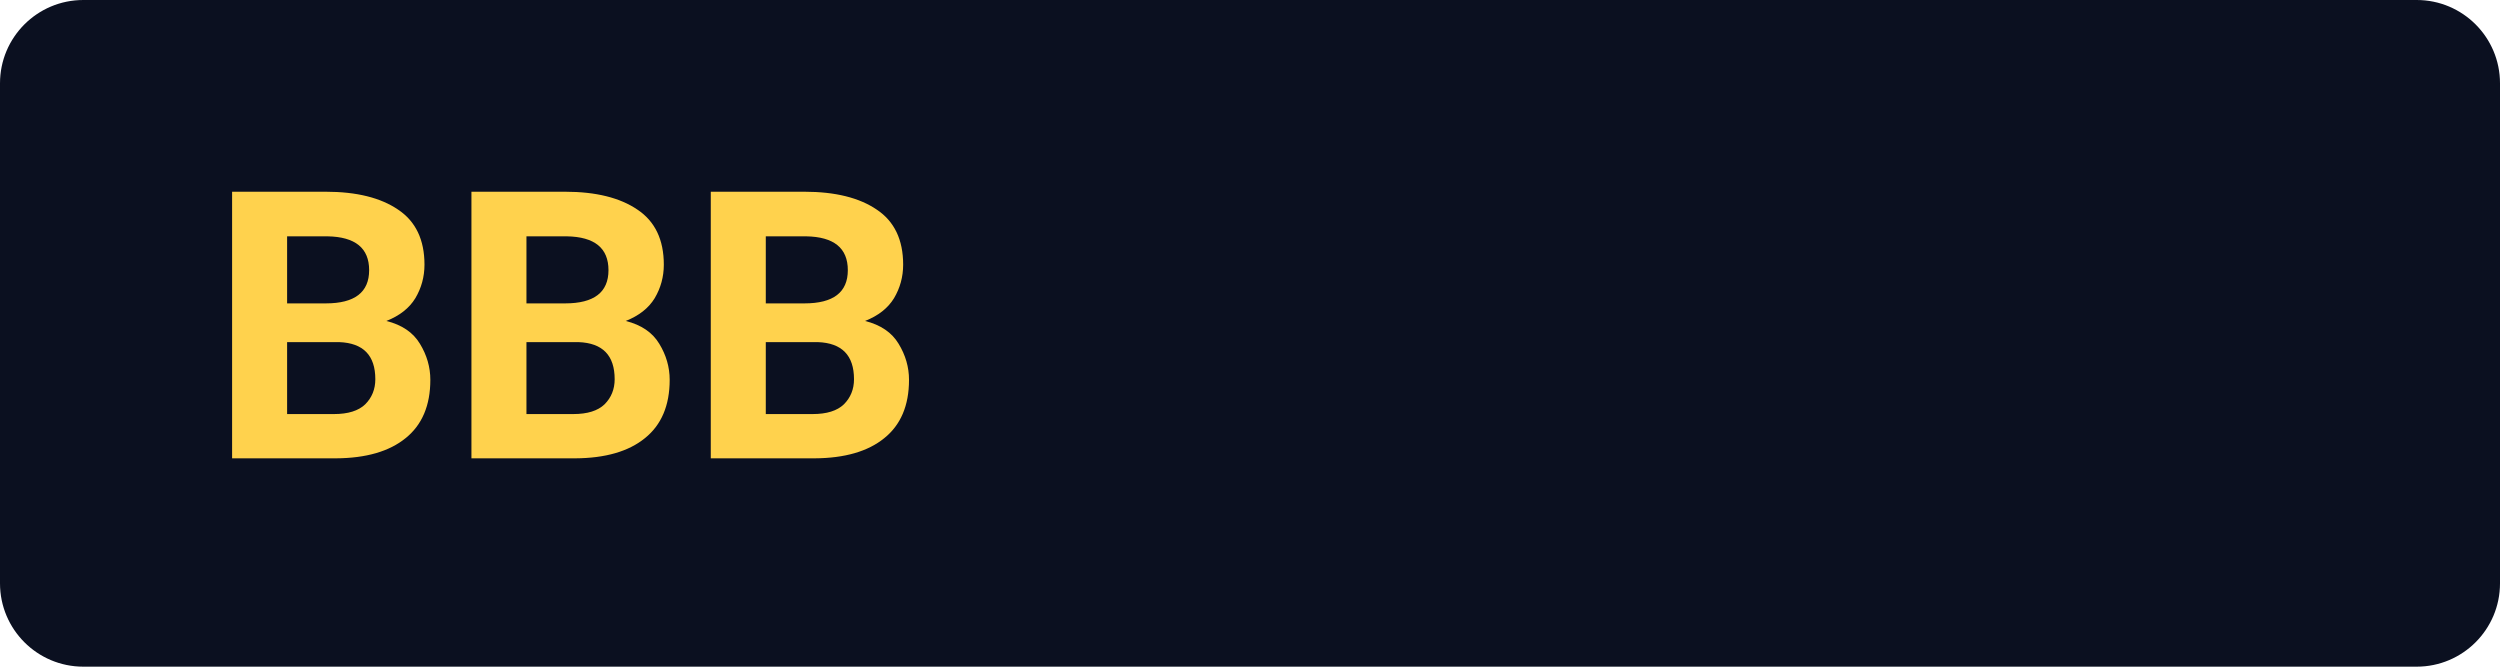
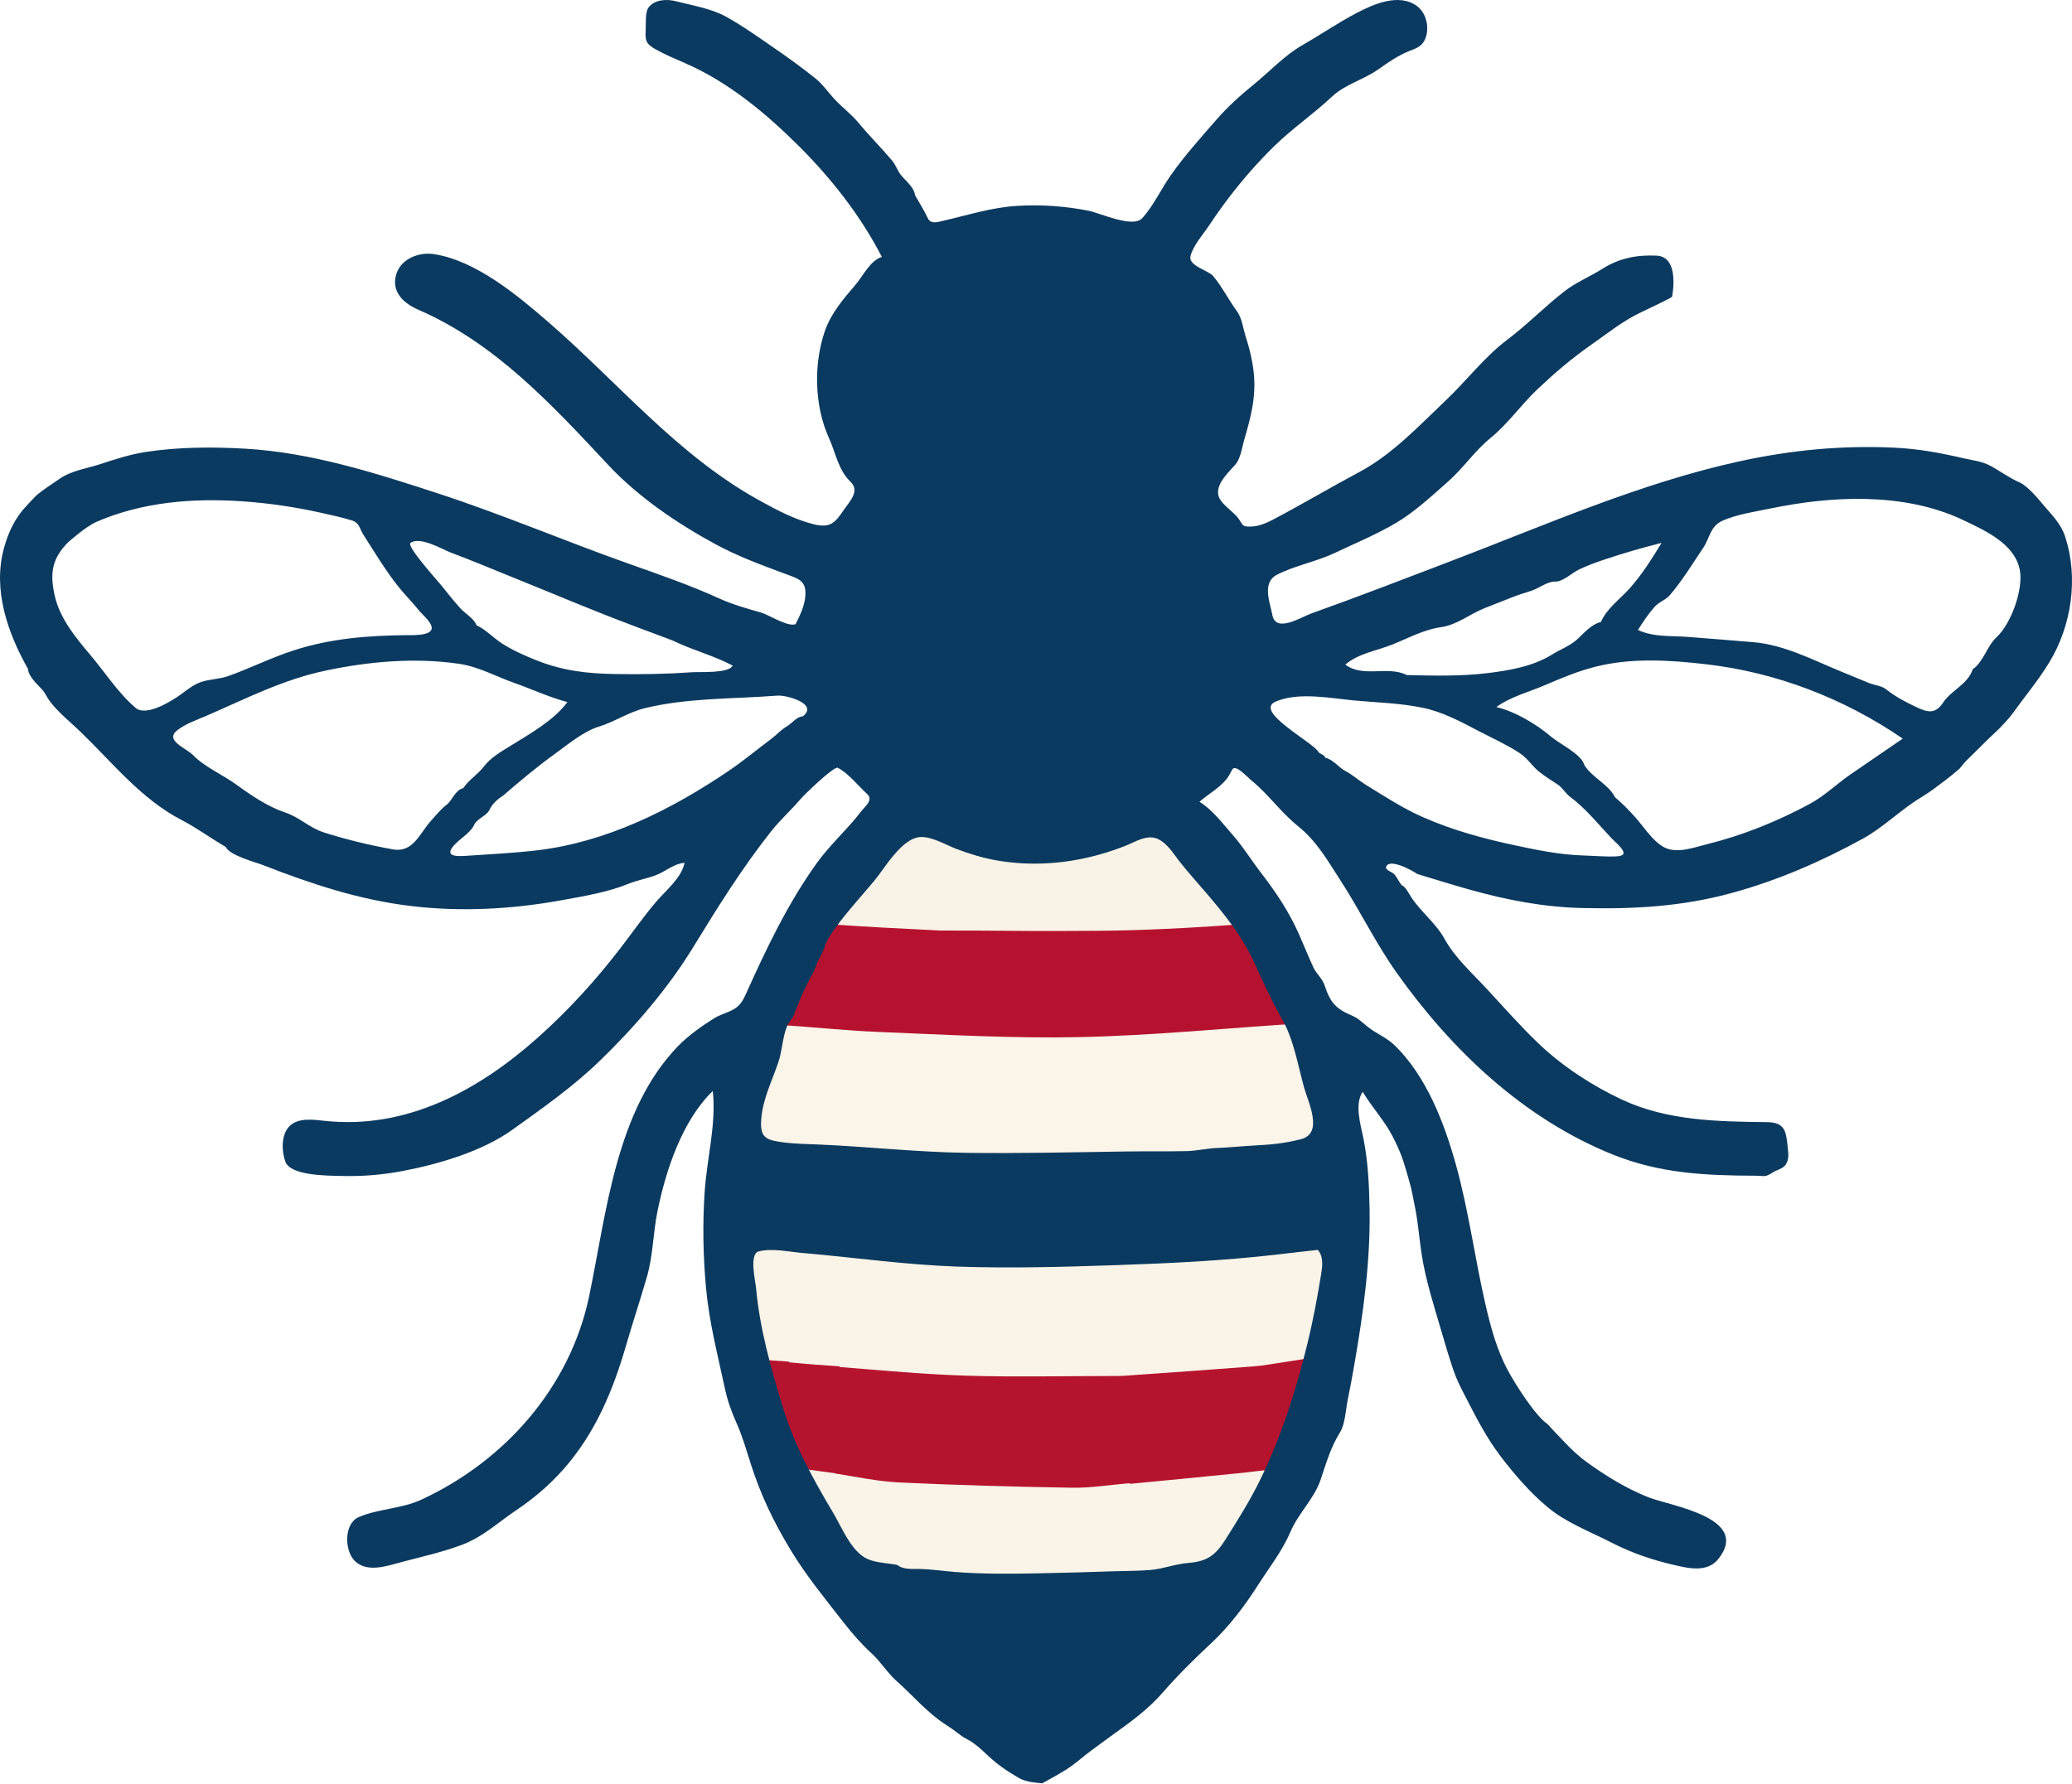
- <svg xmlns="http://www.w3.org/2000/svg" viewBox="0 0 120 32" role="img" aria-label="BBB">
-   <rect width="120" height="32" rx="4" fill="#0b1020" />
-   <g fill="#ffd24d" font-family="system-ui, -apple-system, Segoe UI, Roboto, Arial" font-size="18" font-weight="700">
-     <text x="10" y="22">BBB</text>
-   </g>
+ <svg xmlns="http://www.w3.org/2000/svg" version="1.1" id="Layer_1" x="0px" y="0px" width="535.103px" height="460.659px" viewBox="153.857 58.453 535.103 460.659" enable-background="new 153.857 58.453 535.103 460.659" xml:space="preserve">
+   <path fill="#FAF4E8" d="M347.612,410.805c-0.99-5.032-2.193-10.029-2.907-15.105c-0.663-4.713-0.833-9.511-1.14-14.277  c-0.044-0.704,0.352-1.441,0.952-2.131c10.823,1.216,21.237,2.398,31.651,3.579c9.973,0.464,19.947,0.928,30.479,1.398  c9.263-0.029,17.967-0.068,26.67-0.105c13.581-0.763,27.173-1.352,40.739-2.352c8.391-0.616,16.741-1.858,25.407-2.494  c-0.064,5.215-0.428,10.103-0.791,14.99c-0.956,5.378-1.912,10.755-3.312,16.313c-3.588,0.718-6.732,1.253-10.161,1.75  c-16.937,0.977-33.581,2.222-50.245,2.918c-9.48,0.396-18.998,0.058-28.492-0.232c-11.959-0.363-23.912-1.014-35.867-1.504  c0,0.033,0.064,0.024-0.151-0.118c-4.444-0.495-8.673-0.848-12.896-1.176c0.007,0.023,0.05,0.005-0.154-0.146  c-3.186-0.463-6.167-0.778-9.305-1.151C347.826,410.869,347.719,410.837,347.612,410.805z" />
+   <path fill="#B6132F" d="M485.485,410.313c3.144-0.499,6.288-0.997,9.719-1.501c-1.352,5.78-2.73,11.653-4.707,17.32  c-1.646,4.72-3.99,9.197-6.457,13.909c-3.294,0.447-6.158,0.764-9.313,1.075c-7.174,0.413-14.063,0.763-20.938,1.293  c-2.711,0.208-5.391,0.818-8.157,1.287c-0.072,0.041-0.191-0.073-0.51-0.088c-14.866-0.021-29.416,0.023-43.963-0.068  c-3.999-0.026-7.998-0.409-11.991-0.719c-6.636-0.516-13.265-1.103-19.865-1.666c0.031-0.005,0.028,0.059-0.123-0.141  c-2.825-0.494-5.5-0.788-8.315-1.021c-0.35,0.094-0.551,0.07-0.861-0.181c-0.716-0.497-1.318-0.822-1.919-1.15  c0,0-0.094-0.199-0.045-0.527c-0.339-0.872-0.728-1.419-1.116-1.964c0,0-0.088-0.234-0.075-0.603  c-1.285-3.913-2.737-7.409-3.842-11.013c-1.515-4.941-2.765-9.963-3.872-14.946c2.993,0.191,5.728,0.379,8.463,0.566  c0,0-0.043,0.018,0.119,0.183c4.421,0.456,8.681,0.747,12.941,1.038c0,0-0.064,0.008,0.099,0.179  c11.13,0.89,22.088,1.921,33.068,2.245c12.289,0.361,24.599,0.08,36.9,0.075c1.137,0,2.276,0.021,3.408-0.06  c11.167-0.79,22.335-1.563,33.497-2.428C480.262,411.206,482.868,410.687,485.485,410.313z" />
+   <path fill="#B6122F" d="M354.331,321.905c0,0,0.067-0.285,0.335-0.458c0.938-1.765,1.608-3.356,2.439-5.088  c0.64-1.477,1.116-2.814,1.593-4.178c0-0.021,0.04-0.047,0.263-0.056c0.649-1.07,1.075-2.133,1.501-3.194  c0,0,0.026-0.231,0.245-0.419c0.303-0.527,0.386-0.869,0.475-1.229c0.004-0.016,0.022-0.045,0.242-0.053  c0.664-1.021,1.109-2.034,1.554-3.049c0,0,0.13,0.101,0.261-0.021c0.434-0.872,0.736-1.62,1.069-2.513  c0.03-0.146,0.142-0.42,0.332-0.446c0.419-0.421,0.65-0.814,0.886-1.229c0.006-0.02,0.046-0.036,0.196-0.098  c0.212-0.255,0.272-0.45,0.344-0.772c0.01-0.126,0.113-0.358,0.307-0.425c0.462-0.643,0.729-1.217,1.085-1.973  c0.524-0.846,0.959-1.512,1.673-2.161c9.367,0.427,18.456,0.836,27.729,1.417c2.546,0.257,4.907,0.343,7.455,0.604  c12.546,0.233,24.904,0.298,37.261,0.331c0.352,0,0.705-0.346,1.348-0.536c9.238-0.4,18.184-0.771,27.127-1.207  c2.492-0.121,4.238,0.537,5.539,2.902c2.084,3.792,4.586,7.36,6.912,11.023c0,0-0.094-0.016-0.078,0.192  c0.453,0.885,0.893,1.561,1.33,2.236c0,0-0.094-0.024-0.076,0.209c1.662,4.19,3.307,8.146,4.822,12.305  c-0.771,0.462-1.4,0.896-2.061,0.953c-7.479,0.648-14.953,1.408-22.445,1.807c-10.709,0.566-21.434,1.211-32.148,1.183  c-13.822-0.038-27.648-0.593-41.462-1.143c-11.008-0.438-22.002-1.215-33.005-1.808C355.304,324.901,353.78,324.427,354.331,321.905  z" />
+   <path fill="#FAF4E8" d="M475.018,438.881c2.863-0.346,5.728-0.689,8.845-0.997c-1.777,4.333-3.672,8.713-5.885,12.896  c-1.82,3.443-4.111,6.591-6.022,9.98c-1.697,3.014-3.999,4.436-7.27,4.266c-0.938-0.048-1.9,0.423-3.239,0.408  c-26.408,2.717-52.426,2.5-78.444-0.28c-2.566-0.133-5.227,0.132-7.662-0.548c-1.454-0.405-2.896-2.061-3.755-3.549  c-4.18-7.247-8.163-14.629-12.254-22.333c0.238-0.604,0.512-0.844,0.788-1.08c0.195,0.088,0.396,0.113,0.943,0.191  c2.982,0.458,5.625,0.8,8.269,1.145c0,0,0.003-0.07,0.176,0.084c5.685,0.906,11.18,2.078,16.712,2.335  c14.818,0.686,29.651,1.116,44.48,1.351c4.907,0.077,9.826-0.745,14.74-1.157c0,0,0.119,0.126,0.484,0.133  C455.866,440.781,465.442,439.832,475.018,438.881z" />
+   <path fill="#F9F3E7" d="M396.698,298.823c-9.089-0.449-18.178-0.898-27.573-1.551c-0.346-0.323-0.386-0.439-0.427-0.556  c5.125-6.682,10.108-13.5,15.424-20.002c3.842-4.7,5-4.688,10.168-2.19c18.319,8.854,36.646,8.447,54.857-0.271  c3.096-1.483,5.606-1.815,7.937,1.126c5.687,7.171,11.365,14.35,16.833,21.841c-9.156,0.717-18.099,1.203-27.044,1.491  c-6.787,0.221-13.579,0.188-20.658,0.232c-3.412-0.014-6.537,0.012-9.945-0.037C409.557,298.829,403.128,298.827,396.698,298.823z" />
+   <path fill="#FBF4E9" d="M353.82,323.155c8.957,0.452,17.902,1.497,26.868,1.86c17.447,0.708,34.917,1.722,52.357,1.33  c18.774-0.422,37.524-2.312,56.547-3.523c0.962,3.607,1.63,7.189,2.372,10.748c1.263,6.056,2.564,12.101,3.867,18.145  c0.442,2.051,0.131,3.323-1.956,3.439c-3.251,0.183-6.497,0.512-9.742,0.817c-7.522,0.711-15.035,1.687-22.568,2.106  c-9.176,0.509-18.371,0.531-27.557,0.813c-6.393,0.197-12.786,0.745-19.175,0.652c-7.792-0.111-15.58-0.691-23.368-1.135  c-9.633-0.547-19.266-1.094-28.892-1.78c-4.304-0.307-8.594-0.914-12.883-1.468c-1.962-0.253-2.96-1.307-2.323-3.97  C349.577,341.96,351.676,332.693,353.82,323.155z" />
+   <path fill="#0B3A60" d="M359.317,219.692c1.171-2.326,2.367-4.799,2.535-7.443c0.247-3.883-1.91-4.341-5.103-5.527  c-6.238-2.315-12.335-4.551-18.199-7.736c-9.823-5.335-19.896-12.181-27.562-20.376c-14.479-15.478-29.165-31.497-49.082-40.142  c-3.864-1.677-7.189-4.742-5.649-9.367c1.291-3.876,5.857-5.583,9.636-5.009c10.859,1.648,21.637,10.671,29.679,17.65  c18.104,15.712,33.247,34.305,54.422,45.991c4.403,2.43,8.849,4.801,13.746,6.075c4.174,1.085,5.555,0.058,7.891-3.433  c1.576-2.355,4.44-5.012,1.842-7.513c-3.139-3.021-3.777-7.406-5.529-11.244c-3.737-8.188-4.021-18.975-1.113-27.503  c1.625-4.767,4.821-8.411,8.027-12.18c1.922-2.261,3.713-6.156,6.734-7.125c-5.475-10.637-12.991-20.209-21.444-28.636  c-8.473-8.446-18.142-16.491-29.175-21.322c-2.607-1.142-5.249-2.23-7.735-3.624c-2.536-1.42-2.807-2.233-2.625-5.074  c0.094-1.476-0.197-4.57,0.746-5.785c1.632-2.103,4.747-2.193,7.057-1.597c4.115,1.061,9.144,1.893,12.854,3.942  c4.639,2.563,8.957,5.693,13.311,8.689c3.45,2.373,6.556,4.676,9.82,7.267c1.763,1.399,3.209,3.436,4.718,5.117  c2.067,2.305,4.582,4.108,6.537,6.483c2.753,3.343,5.81,6.356,8.587,9.657c0.989,1.175,1.39,2.639,2.298,3.75  c1.166,1.427,3.429,3.228,3.621,5.188c1.139,1.989,2.317,3.865,3.292,5.933c0.811,1.721,2.724,0.971,4.332,0.601  c6.311-1.454,12.146-3.354,18.704-3.763c6.214-0.387,12.469,0.055,18.575,1.269c2.813,0.559,11.357,4.54,13.745,1.936  c2.919-3.184,5.001-7.713,7.497-11.245c3.567-5.048,7.702-9.636,11.75-14.289c2.866-3.295,6.233-6.317,9.631-9.073  c4.108-3.334,7.953-7.514,12.545-10.139c4.665-2.666,8.996-5.658,13.803-8.196c4.516-2.385,11.094-5.288,15.73-1.905  c2.579,1.882,3.406,6.008,2.012,8.827c-0.895,1.808-2.381,2.16-4.107,2.863c-2.744,1.116-5.363,2.907-7.756,4.615  c-3.873,2.765-8.676,3.909-12.067,7.112c-4.727,4.461-10.129,8.125-14.803,12.684c-4.232,4.129-8.143,8.583-11.729,13.282  c-1.785,2.338-3.49,4.737-5.118,7.187c-1.517,2.284-4.293,5.401-4.899,8.098c-0.553,2.459,4.616,3.619,5.85,5.088  c2.331,2.775,4.044,6.237,6.153,9.093c1.327,1.797,1.612,4.599,2.34,6.819c0.942,2.881,1.635,5.85,1.977,8.864  c0.708,6.259-0.69,11.576-2.427,17.497c-0.57,1.946-0.913,4.806-2.266,6.392c-1.696,1.99-4.738,4.634-4.492,7.548  c0.212,2.504,3.833,4.443,5.24,6.391c1.2,1.663,0.844,2.241,3.375,2.114c1.993-0.1,3.847-0.886,5.588-1.803  c7.531-3.962,14.801-8.295,22.301-12.293c8.488-4.524,15.405-11.956,22.321-18.519c5.288-5.018,10.043-11.262,15.769-15.574  c5.19-3.908,9.763-8.625,14.896-12.61c2.95-2.29,6.734-3.854,9.942-5.885c4.196-2.655,8.846-3.542,13.825-3.292  c6.147,0.308,3.981,10.591,3.978,10.649c-0.75,0.531-6.358,3.218-7.706,3.838c-4.806,2.209-8.97,5.593-13.307,8.63  c-4.883,3.42-9.31,7.195-13.641,11.285c-4.256,4.018-7.736,9.047-12.239,12.713c-4.107,3.345-6.971,7.735-10.914,11.207  c-4.279,3.767-8.514,7.77-13.434,10.694c-4.938,2.936-10.615,5.293-15.826,7.766c-4.814,2.284-10.312,3.245-14.979,5.651  c-3.903,2.011-1.83,7.044-1.17,10.406c0.93,4.74,7.383,0.536,10.204-0.469c11.995-4.272,23.796-8.859,35.695-13.392  c24.635-9.384,49.141-20.29,74.994-25.908c13.188-2.866,26.178-4.099,39.649-3.473c6.221,0.289,11.719,1.291,17.767,2.699  c2.482,0.579,4.836,0.77,7.123,1.986c2.458,1.307,4.947,3.199,7.522,4.282c2.125,0.939,4.942,4.375,5.902,5.536  c2.384,2.882,4.747,4.938,5.942,8.653c3.406,10.584,1.583,22.878-4.165,32.326c-2.842,4.67-6.227,8.661-9.378,13.065  c-0.987,1.379-2.307,2.715-3.479,3.972c-2.609,2.432-4.284,4.11-6.813,6.625c-1.217,1.21-1.769,1.58-3.469,3.75  c-0.993,0.871-2.568,2.175-3.625,2.969c-2.363,1.773-3.835,2.956-6.357,4.486c-5.249,3.184-9.723,7.75-15.063,10.679  c-10.75,5.897-21.939,10.764-33.801,14.005c-12.919,3.531-25.402,4.207-38.739,3.887c-9.946-0.239-19.563-2.11-29.119-4.798  c-4.488-1.263-8.939-2.65-13.399-4.006c-1.362-1.004-7.659-4.381-8.078-1.551c0.475,0.885,1.656,1.003,2.273,1.748  c0.712,0.856,1.119,1.91,1.844,2.757c0.833,0.109,2.063,2.507,2.483,3.137c2.487,3.731,6.372,6.714,8.506,10.606  c2.697,4.918,7.109,8.845,10.893,12.924c4.498,4.851,8.791,9.768,13.591,14.331c6.068,5.767,13.808,10.825,21.447,14.373  c11.775,5.467,24.701,5.632,37.378,5.786c4.766,0.058,4.917,2.438,5.388,6.649c0.18,1.611,0.372,3.539-0.939,4.762  c-0.813,0.757-1.916,0.94-2.835,1.524c-2.233,1.419-2.072,0.915-4.551,0.906c-12.997-0.051-24.782-0.568-37.022-5.527  c-22.959-9.302-41.419-26.849-55.611-46.811c-5.41-7.609-9.456-16.046-14.525-23.87c-3.408-5.259-6.089-10.115-11.033-14.108  c-4.401-3.554-7.628-8.218-12.031-11.811c-1.046-0.854-3.917-4.046-4.821-2.939c-0.24,0.293-0.536,0.966-0.794,1.425  c-1.721,3.071-5.228,4.794-7.792,7.049c3.207,1.89,5.979,5.596,8.417,8.352c2.813,3.181,5.08,6.878,7.668,10.237  c3.803,4.937,7.104,9.922,9.631,15.639c1.256,2.841,2.412,5.725,3.715,8.544c0.762,1.65,2.33,2.899,2.901,4.652  c1.467,4.507,2.961,6.073,7.177,7.859c1.571,0.665,2.608,1.774,3.932,2.831c2.275,1.818,4.896,2.764,7.002,4.818  c8.207,8.012,12.787,20.007,15.796,30.814c3.319,11.925,4.874,24.191,7.663,36.229c1.32,5.697,2.9,11.583,5.678,16.765  c2.216,4.134,7.381,12.125,10.381,14.042c1.458,1.667,2.788,2.997,4.052,4.343c1.883,2.006,3.794,3.841,6.03,5.458  c4.902,3.545,10.269,6.851,15.905,9.071c5.717,2.252,26.556,5.256,18.069,15.928c-2.827,3.556-7.557,2.459-11.368,1.578  c-5.763-1.334-11.023-3.124-16.301-5.832c-5.439-2.792-11.593-5.102-16.326-9.031c-4.577-3.799-8.555-8.403-12.157-13.113  c-3.825-5-6.446-10.241-9.322-15.82c-1.282-2.487-2.193-4.285-3.082-6.93c-1.118-3.324-2.101-6.686-3.085-10.053  c-1.867-6.384-3.959-12.854-4.976-19.44c-0.456-2.957-0.737-5.938-1.163-8.899c-0.212-1.475-0.46-2.944-0.784-4.398  c-0.242-1.087-0.523-3.194-1.367-6.007c-1.285-4.552-1.985-6.924-4.191-11.197c-2.133-4.13-5.353-7.549-7.731-11.522  c-2.197,3.235-0.49,8.636,0.2,12.1c1.176,5.9,1.465,12.025,1.574,18.028c0.246,13.573-1.61,26.963-3.925,40.306  c-0.538,3.101-1.115,6.191-1.741,9.275c-0.494,2.437-0.635,6.108-1.972,8.265c-2.387,3.85-3.521,7.779-4.979,12.163  c-1.651,4.966-5.673,8.544-7.814,13.528c-2.157,5.021-5.414,9.118-8.345,13.706c-3.395,5.313-7.473,10.741-12.079,15.023  c-4.409,4.101-8.727,8.371-12.679,12.918c-3.63,4.174-8.195,7.487-12.7,10.709c-1.985,1.421-3.711,2.729-5.68,4.167  c-1.75,1.278-3.625,2.938-5.116,3.999c-2.368,1.686-4.98,2.998-7.503,4.441c-2.003-0.183-4.313-0.384-6.092-1.417  c-2.849-1.654-5.477-3.424-7.866-5.679c-1.729-1.632-3.523-3.343-5.669-4.419c-0.831-0.416-1.485-0.924-2.222-1.488  c-0.902-0.69-1.844-1.375-2.82-1.992c-5.063-3.201-8.691-7.684-12.961-11.445c-2.36-2.08-4.112-5.021-6.5-7.189  c-2.48-2.252-5.096-5.242-7.232-7.995c-4.758-6.131-9.572-11.961-13.595-18.615c-4.382-7.246-7.707-14.131-10.29-22.193  c-1.128-3.521-2.135-7.097-3.64-10.482c-0.692-1.559-1.274-2.993-1.837-4.618c-0.557-1.61-0.986-3.297-1.339-4.938  c-1.846-8.573-3.972-16.773-4.775-25.567c-0.754-8.262-0.901-16.58-0.337-24.858c0.581-8.538,3.022-17.381,2.095-25.94  c-7.91,7.622-12.139,20.518-14.275,30.996c-1.152,5.655-1.141,11.49-2.748,17.043c-1.716,5.928-3.666,11.788-5.387,17.721  c-3.404,11.735-7.98,22.679-16.152,31.935c-3.694,4.184-7.74,7.591-12.355,10.701c-4.782,3.223-8.467,6.809-13.985,8.872  c-5.017,1.876-10.263,3.032-15.431,4.401c-3.677,0.975-8.881,2.869-12.099-0.257c-2.71-2.632-2.91-9.662,1.014-11.353  c5.088-2.189,11.011-2.114,16.174-4.507c21.55-9.988,38.417-29.069,43.313-52.568c4.497-21.585,6.893-48.031,22.982-64.606  c2.594-2.673,6.051-5.132,9.203-7.103c1.425-0.892,2.792-1.276,4.281-1.942c2.459-1.099,3.164-2.498,4.24-4.89  c5.18-11.515,10.648-22.933,18.021-33.242c3.444-4.815,7.92-8.719,11.504-13.412c1.036-1.356,3.269-2.953,1.545-4.522  c-2.286-2.081-4.807-5.332-7.554-6.752c-0.981-0.507-8.656,6.931-9.576,8.015c-2.485,2.932-5.301,5.412-7.678,8.422  c-7.466,9.458-13.785,19.575-20.06,29.838c-6.567,10.739-15.192,20.746-24.241,29.49c-6.881,6.65-14.736,12.166-22.493,17.727  c-7.803,5.595-18.977,8.869-28.325,10.655c-5.232,1.001-10.57,1.435-15.896,1.279c-3.307-0.097-13.043,0.024-14.412-3.697  c-0.994-2.7-1.112-6.985,1.069-9.16c2.279-2.273,6.208-1.691,9.083-1.38c21.102,2.284,39.683-7.825,54.989-21.447  c7.905-7.036,14.965-14.783,21.404-23.173c3.067-3.996,5.981-8.175,9.251-12.008c2.527-2.962,6.446-6.024,7.306-10.015  c-2.563,0.161-4.623,1.983-6.883,2.969c-2.411,1.052-5.055,1.398-7.484,2.397c-5.37,2.208-11.424,3.205-17.164,4.254  c-12.973,2.371-26.229,3.102-39.341,1.509c-13.223-1.605-25.618-5.707-37.964-10.541c-1.96-0.768-8.615-2.457-9.676-4.705  c-3.916-2.283-7.417-4.886-11.476-6.996c-10.369-5.387-17.797-14.806-26.028-22.748c-2.651-2.558-5.575-4.852-7.843-7.784  c-0.846-1.093-1.192-2.192-2.135-3.211c-1.273-1.375-3.413-3.257-3.585-5.26c-5.225-9.278-9.119-20.33-6.22-31.084  c1.136-4.214,2.95-7.995,5.886-11.066c0.822-0.86,1.546-1.677,2.421-2.552c1.042-0.917,1.936-1.527,2.979-2.271  c1.222-0.85,1.832-1.229,3.131-2.13c3.056-2.12,7.086-2.659,10.561-3.803c3.852-1.269,7.734-2.518,11.755-3.131  c8.363-1.275,17.074-1.314,25.503-0.837c17.143,0.971,33.79,6.298,50.039,11.614c16.601,5.431,32.648,12.278,49.098,18.107  c7.816,2.77,15.613,5.453,23.17,8.886c3.615,1.642,7.156,2.638,10.949,3.712C352.323,217.223,357.247,220.444,359.317,219.692   M283.791,263.963c-1.356,0.849-2.977,2.272-3.573,3.799c-1.005,1.686-3.342,2.153-4.057,4.082c-1.166,1.994-3.626,3.319-5.138,5.06  c-2.585,2.977,1.184,2.761,3.429,2.607c5.984-0.409,11.98-0.699,17.94-1.389c18.123-2.099,34.931-10.564,49.722-20.588  c3.844-2.605,7.238-5.473,10.898-8.199c1.318-0.982,2.665-2.47,4.073-3.264c1.166-0.657,2.569-2.553,4.082-2.563  c4.223-3.256-4.254-5.545-6.502-5.369c-5.941,0.466-11.903,0.582-17.85,0.975c-5.523,0.365-11.054,0.961-16.441,2.275  c-4.246,1.036-7.708,3.485-11.829,4.752c-4.075,1.252-8.207,4.756-11.607,7.21C292.368,256.649,288.063,260.291,283.791,263.963   M276.919,219.964c2.376,1.101,4.396,3.292,6.606,4.717c2.692,1.735,5.754,3.091,8.723,4.28c6.924,2.772,13.204,3.494,20.609,3.608  c6.709,0.104,13.167-0.003,19.855-0.473c1.833-0.129,9.506,0.351,10.344-1.721c-4.947-2.624-10.33-3.962-15.36-6.414  c-0.539-0.263-9.905-3.676-9.9-3.733c-10.694-3.975-21.178-8.483-31.762-12.74c-5.199-2.091-10.354-4.278-15.607-6.235  c-2.146-0.799-8.115-4.387-10.55-2.551c-1.13,0.852,7.157,9.936,8.05,11.074c1.597,2.036,3.106,3.888,4.822,5.804  C273.97,216.945,276.257,218.195,276.919,219.964 M171.383,198.594c-1.61,1.638-3.105,3.669-3.691,6.091  c-0.61,2.522-0.257,5.204,0.313,7.698c1.324,5.786,5.262,10.625,9.014,15.049c3.774,4.451,7.445,10.152,11.9,13.904  c2.715,2.287,9.293-1.787,11.61-3.481c1.672-1.223,3.313-2.582,5.308-3.247c2.275-0.758,4.706-0.708,7.007-1.53  c5.789-2.068,11.234-4.832,17.121-6.705c9.597-3.054,19.003-3.745,28.95-3.854c1.219-0.014,6.327,0.241,6.436-1.768  c0.083-1.535-2.508-3.617-3.37-4.697c-1.681-2.105-3.601-3.996-5.274-6.099c-3.249-4.083-6.207-9-9.046-13.449  c-1.005-1.575-0.932-3.012-3.026-3.649c-2.592-0.789-5.285-1.369-7.927-1.957c-6.668-1.482-13.444-2.486-20.26-2.951  c-12.8-0.872-25.826,0.159-37.708,5.321C175.938,194.489,171.383,198.594,171.383,198.594z M562.99,256.025  c2.019,3.321,6.293,4.997,7.949,8.372c1.954,1.629,3.303,3.073,4.954,4.856c2.335,2.521,4.596,6.324,7.605,7.993  c3.337,1.85,7.762,0.129,11.153-0.71c9.303-2.303,18.255-5.92,26.677-10.478c3.824-2.069,6.916-5.159,10.482-7.603  c4.48-3.071,8.961-6.141,13.441-9.211c-15.094-10.338-32.563-17.102-50.759-19.202c-9.457-1.091-19.204-1.714-28.534,0.617  c-4.455,1.114-8.715,2.886-12.923,4.699c-4.188,1.805-9.009,3.036-12.733,5.729c4.967,1.215,10.359,4.438,14.208,7.717  C556.577,250.565,562.311,253.3,562.99,256.025 M496.127,254.198c2.116,0.454,3.448,2.573,5.33,3.498  c1.823,0.98,3.358,2.387,5.116,3.475c4.625,2.864,9.627,6.098,14.677,8.326c7.916,3.493,15.77,5.586,24.107,7.37  c5.661,1.211,11.459,2.381,17.316,2.563c2.889,0.089,5.881,0.376,8.767,0.228c3.917-0.202,0.001-3.216-1.167-4.438  c-3.587-3.752-6.717-7.797-10.903-10.915c-1.27-0.946-1.944-2.347-3.186-3.168c-1.619-1.07-3.277-2.097-4.799-3.304  c-1.907-1.512-2.915-3.438-5.114-4.877c-3.286-2.15-6.914-3.784-10.392-5.59c-4.787-2.486-9.388-5.035-14.72-6.113  c-5.907-1.195-11.543-1.308-17.486-1.854c-6.073-0.559-14.385-2.264-20.326,0.26c-5.883,2.498,9.417,10.379,10.991,13.001  C494.719,253.293,495.91,253.358,496.127,254.198 M203.588,253.393c3.178,3.273,7.786,5.155,11.446,7.833  c3.601,2.635,8.096,5.653,12.434,7.093c3.882,1.288,6.188,3.941,10.082,5.18c5.796,1.845,11.751,3.264,17.731,4.354  c5.283,0.963,6.896-4.082,9.938-7.452c1.261-1.397,2.499-2.949,4.001-4.098c1.458-1.115,2.206-3.804,4.272-4.252  c1.392-2.138,3.791-3.561,5.353-5.623c1.765-2.331,4.531-3.88,6.974-5.391c4.986-3.082,11.023-6.471,14.58-11.22  c-4.666-1.243-9.061-3.302-13.603-4.906c-4.822-1.703-9.331-4.258-14.439-4.995c-11.423-1.646-23.124-0.613-34.37,1.753  c-11.143,2.345-20.638,7.287-30.979,11.75c-2.464,1.063-5.108,1.958-7.272,3.59C196.21,249.673,201.807,251.646,203.588,253.393   M663.321,231.328c2.87-2.01,3.579-5.868,6.14-8.258c3.87-3.611,6.988-12.492,6.01-17.435c-1.346-6.796-9.048-10.167-14.499-12.786  c-7.753-3.725-16.513-5.283-25.061-5.505c-8.388-0.218-16.785,0.798-24.99,2.489c-3.953,0.814-8.426,1.474-12.142,3.09  c-3.286,1.429-3.314,4.462-5.082,7.083c-2.692,3.99-5.445,8.515-8.58,12.166c-1.147,1.337-2.759,1.684-3.975,3.066  c-1.607,1.827-2.992,3.876-4.273,5.941c4.028,1.928,8.747,1.451,13.072,1.808c5.583,0.461,11.173,0.865,16.754,1.349  c8.009,0.694,15.352,4.594,22.683,7.606c2.377,0.977,4.748,1.966,7.129,2.932c1.455,0.591,3.262,0.672,4.52,1.689  c2.194,1.774,4.857,3.172,7.391,4.384c3.01,1.44,5.141,2.215,7.26-1.014C657.794,236.708,662.027,235.285,663.321,231.328   M364.32,308.641c-0.284,0.916-1.023,1.99-1.432,2.841c-0.79,1.645-1.642,3.231-2.322,4.926c-0.56,1.394-1.123,2.787-1.674,4.186  c-0.478,1.211-1.27,1.703-1.742,2.857c-1.235,3.016-1.279,6.438-2.325,9.519c-1.605,4.729-3.992,9.383-4.375,14.607  c-0.32,4.354,0.892,5.271,4.91,5.859c3.491,0.511,7.024,0.53,10.541,0.688c12.542,0.564,24.997,1.955,37.571,2.12  c13.719,0.18,27.449-0.14,41.167-0.351c5.294-0.082,10.604,0.027,15.893-0.098c2.041-0.048,5.382-0.709,7.289-0.781  c3.12-0.116,6.248-0.448,9.375-0.625c4.61-0.262,8.165-0.494,12.675-1.68c5.868-1.542,1.808-9.561,0.75-13.407  c-1.6-5.815-2.659-12.356-5.676-17.613c-2.774-4.836-5.061-10-7.4-15.063c-2.987-6.465-7.529-12.06-12.104-17.432  c-2.35-2.758-4.822-5.452-7.047-8.313c-1.576-2.027-3.094-4.574-5.509-5.706c-2.773-1.3-5.928,0.8-8.449,1.793  c-3.352,1.32-6.806,2.381-10.326,3.148c-7.52,1.638-15.339,1.908-22.929,0.58c-3.506-0.614-6.886-1.663-10.216-2.908  c-2.79-1.043-6.244-3.196-9.279-3.122c-4.861,0.119-9.357,8.084-12.061,11.332c-3.313,3.979-6.893,7.805-9.926,12.006  c-1.135,1.572-2.343,3.281-2.917,5.156c-0.191,0.626-0.586,1.353-0.815,1.956c-0.417,0.708-1.083,1.854-1.479,3.167L364.32,308.641z   M567.303,219.114c1.511-3.475,4.837-5.811,7.311-8.55c3.22-3.566,5.854-7.791,8.355-11.877c-5,1.264-9.963,2.684-14.85,4.335  c-2.23,0.753-4.444,1.554-6.563,2.588c-1.728,0.844-4.087,3.141-6.094,3.081c-1.945-0.058-3.874,1.569-5.949,2.3  c-1.711,0.603-3.235,0.984-4.988,1.692c-2.413,0.974-4.847,1.895-7.262,2.861c-3.926,1.571-7.114,4.35-11.36,4.932  c-4.37,0.6-8.534,2.907-12.593,4.516c-3.995,1.583-8.661,2.264-12.021,5.132c4.617,3.484,11.02,0.216,15.884,2.706  c6.925,0.168,13.853,0.337,20.745-0.492c5.655-0.68,11.814-1.728,16.727-4.787c2.143-1.333,4.737-2.286,6.521-3.941  C562.905,221.997,564.888,219.67,567.303,219.114 M385.606,462.712c1.564,1.288,4.169,0.973,6.045,1.028  c2.946,0.089,5.901,0.539,8.84,0.771c7.064,0.558,14.142,0.496,21.222,0.362c6.67-0.126,13.339-0.325,20.007-0.548  c3.105-0.104,6.232-0.062,9.329-0.338c3.257-0.291,6.335-1.531,9.587-1.792c4.889-0.392,7.07-1.876,9.713-6.076  c3.148-5.005,6.267-9.932,8.871-15.254c5.543-11.325,9.343-23.302,12.33-35.528c1.428-5.846,2.505-11.667,3.473-17.599  c0.346-2.117,0.704-4.658-0.837-6.424c-3.655,0.393-7.305,0.838-10.957,1.256c-13.649,1.564-27.366,2.214-41.091,2.684  c-13.69,0.468-27.386,0.846-41.083,0.376c-13.396-0.46-26.634-2.373-39.974-3.519c-3.409-0.292-7.949-1.294-11.313-0.399  c-2.504,0.667-0.8,7.811-0.651,9.479c0.928,10.374,3.804,20.535,6.817,30.47c3.033,10.002,7.766,18.633,13.094,27.574  c2.134,3.581,4.173,8.799,7.688,11.25C379.257,462.257,382.69,462.082,385.606,462.712c-0.19-0.156-0.829,0.002-1.078-0.203  C384.892,462.547,385.252,462.615,385.606,462.712C387.161,463.992,383.072,462.165,385.606,462.712z" />
</svg>
